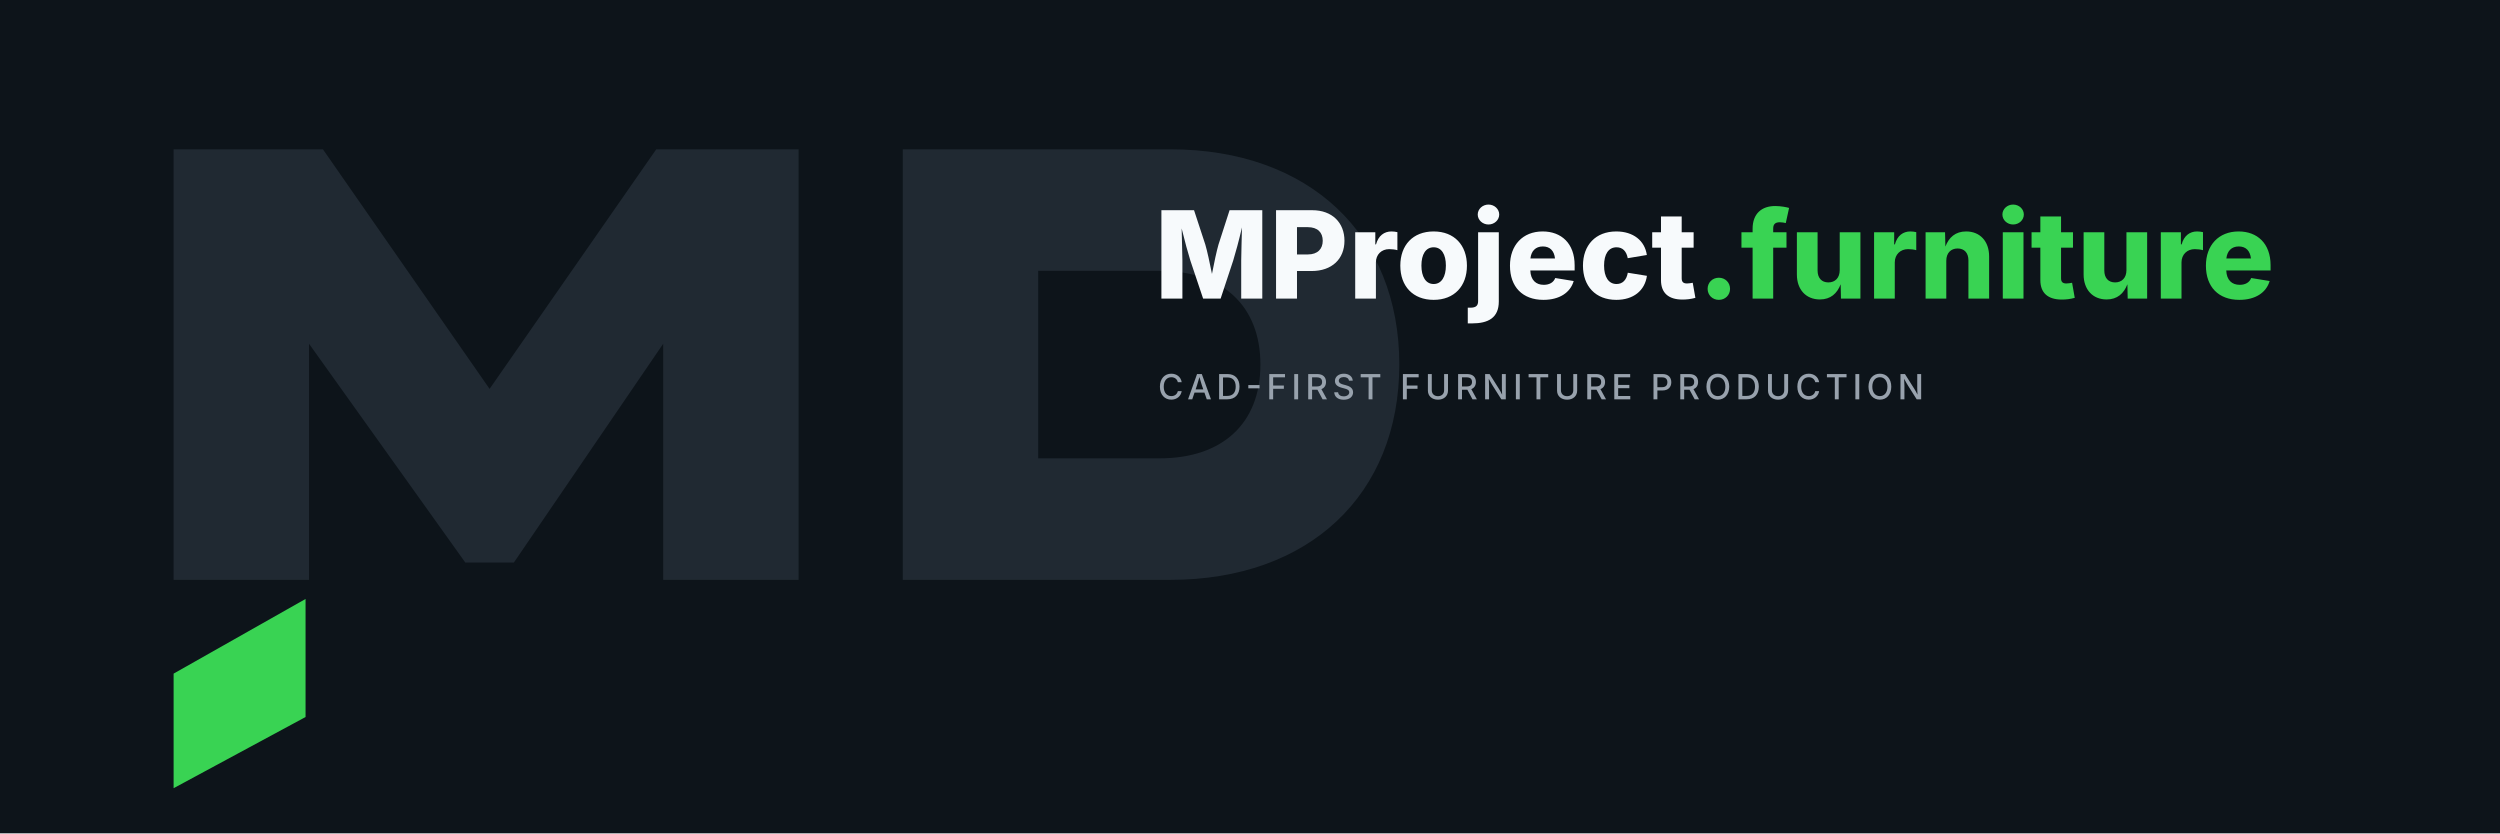
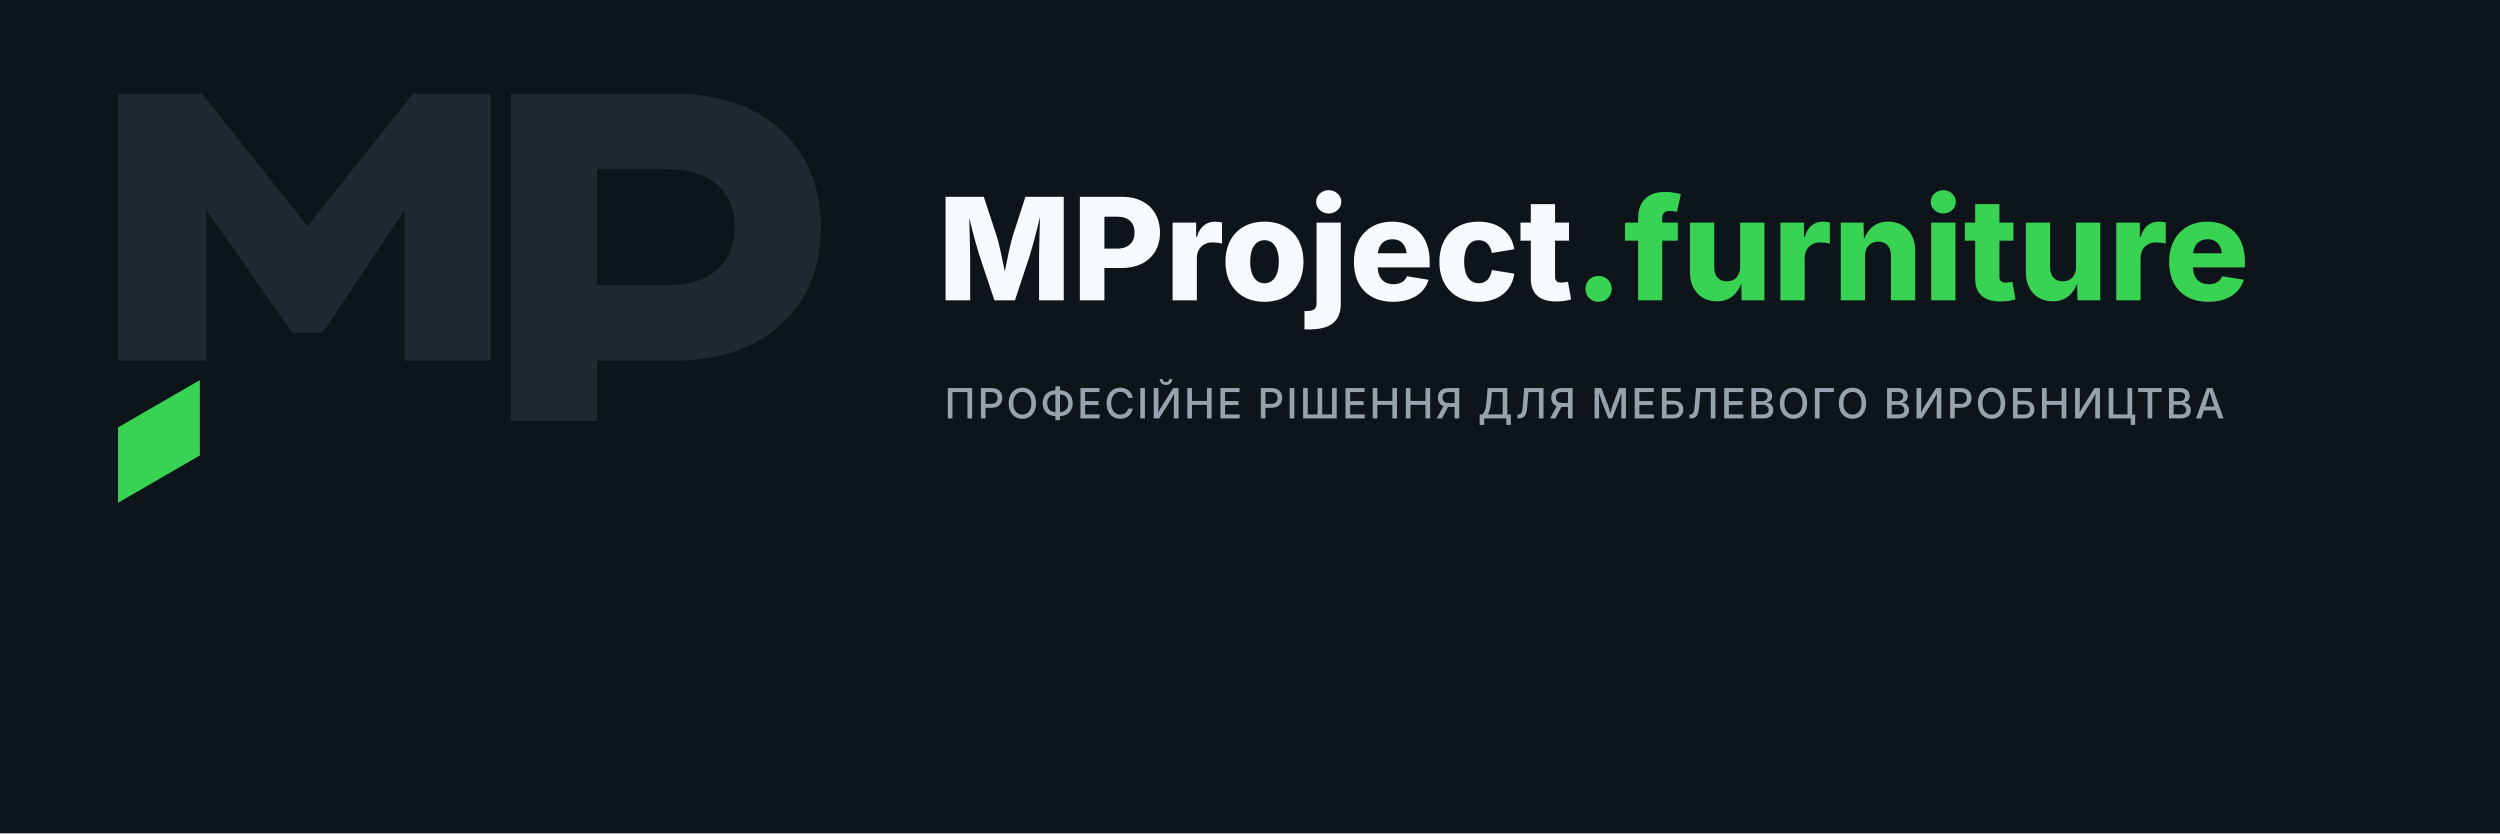
<svg xmlns="http://www.w3.org/2000/svg" width="1440" height="480" viewBox="0 0 1440 480" role="img" aria-labelledby="title desc">
  <rect width="1440" height="480" fill="#0d141a" />
-   <g transform="translate(100 86)">
-     <path d="M0 248V0h86l96 138L278 0h82v248h-78V112l-86 126h-28L78 112v136z" fill="#202932" />
-     <path d="M420 248V0h154c80 0 132 49 132 124s-52 124-132 124h-76v0zm78-70h70c36 0 58-20 58-54s-22-54-58-54h-70z" fill="#202932" />
-     <path d="M0 302l76-43v68L0 368z" fill="#39d353" />
+   <g transform="translate(68 54) scale(.62)">
+     <path d="M0 248V0h78l98 123L274 0h72v248h-80V108l-76 114h-28L82 108v140z" fill="#202932" />
+     <path d="M365 304V0h152c82 0 136 48 136 124s-54 124-136 124h-72v56zm80-126h66c38 0 62-20 62-54s-24-54-62-54h-66z" fill="#202932" />
+     <path d="M0 310l76-44v70L0 380z" fill="#39d353" />
  </g>
-   <g transform="translate(665 172)">
-     <text x="0" y="0" fill="#f7fafc" font-family="Inter, Segoe UI, Arial, sans-serif" font-size="70" font-weight="800">MProject<tspan fill="#39d353">.furniture</tspan>
+   <g transform="translate(540 173)">
+     <text x="0" y="0" fill="#f7fafc" font-family="Inter, Segoe UI, Arial, sans-serif" font-size="82" font-weight="800">MProject<tspan fill="#39d353">.furniture</tspan>
    </text>
-     <text x="2" y="58" fill="#98a2ad" font-family="Inter, Segoe UI, Arial, sans-serif" font-size="20" font-weight="500" letter-spacing="2.6">CAD-FIRST FURNITURE PRODUCTION</text>
+     <text x="4" y="68" fill="#98a2ad" font-family="Inter, Segoe UI, Arial, sans-serif" font-size="24" font-weight="500" letter-spacing="1.2">ПРОФЕСІЙНЕ РІШЕННЯ ДЛЯ МЕБЛЕВОГО ВИРОБНИЦТВА</text>
  </g>
</svg>
